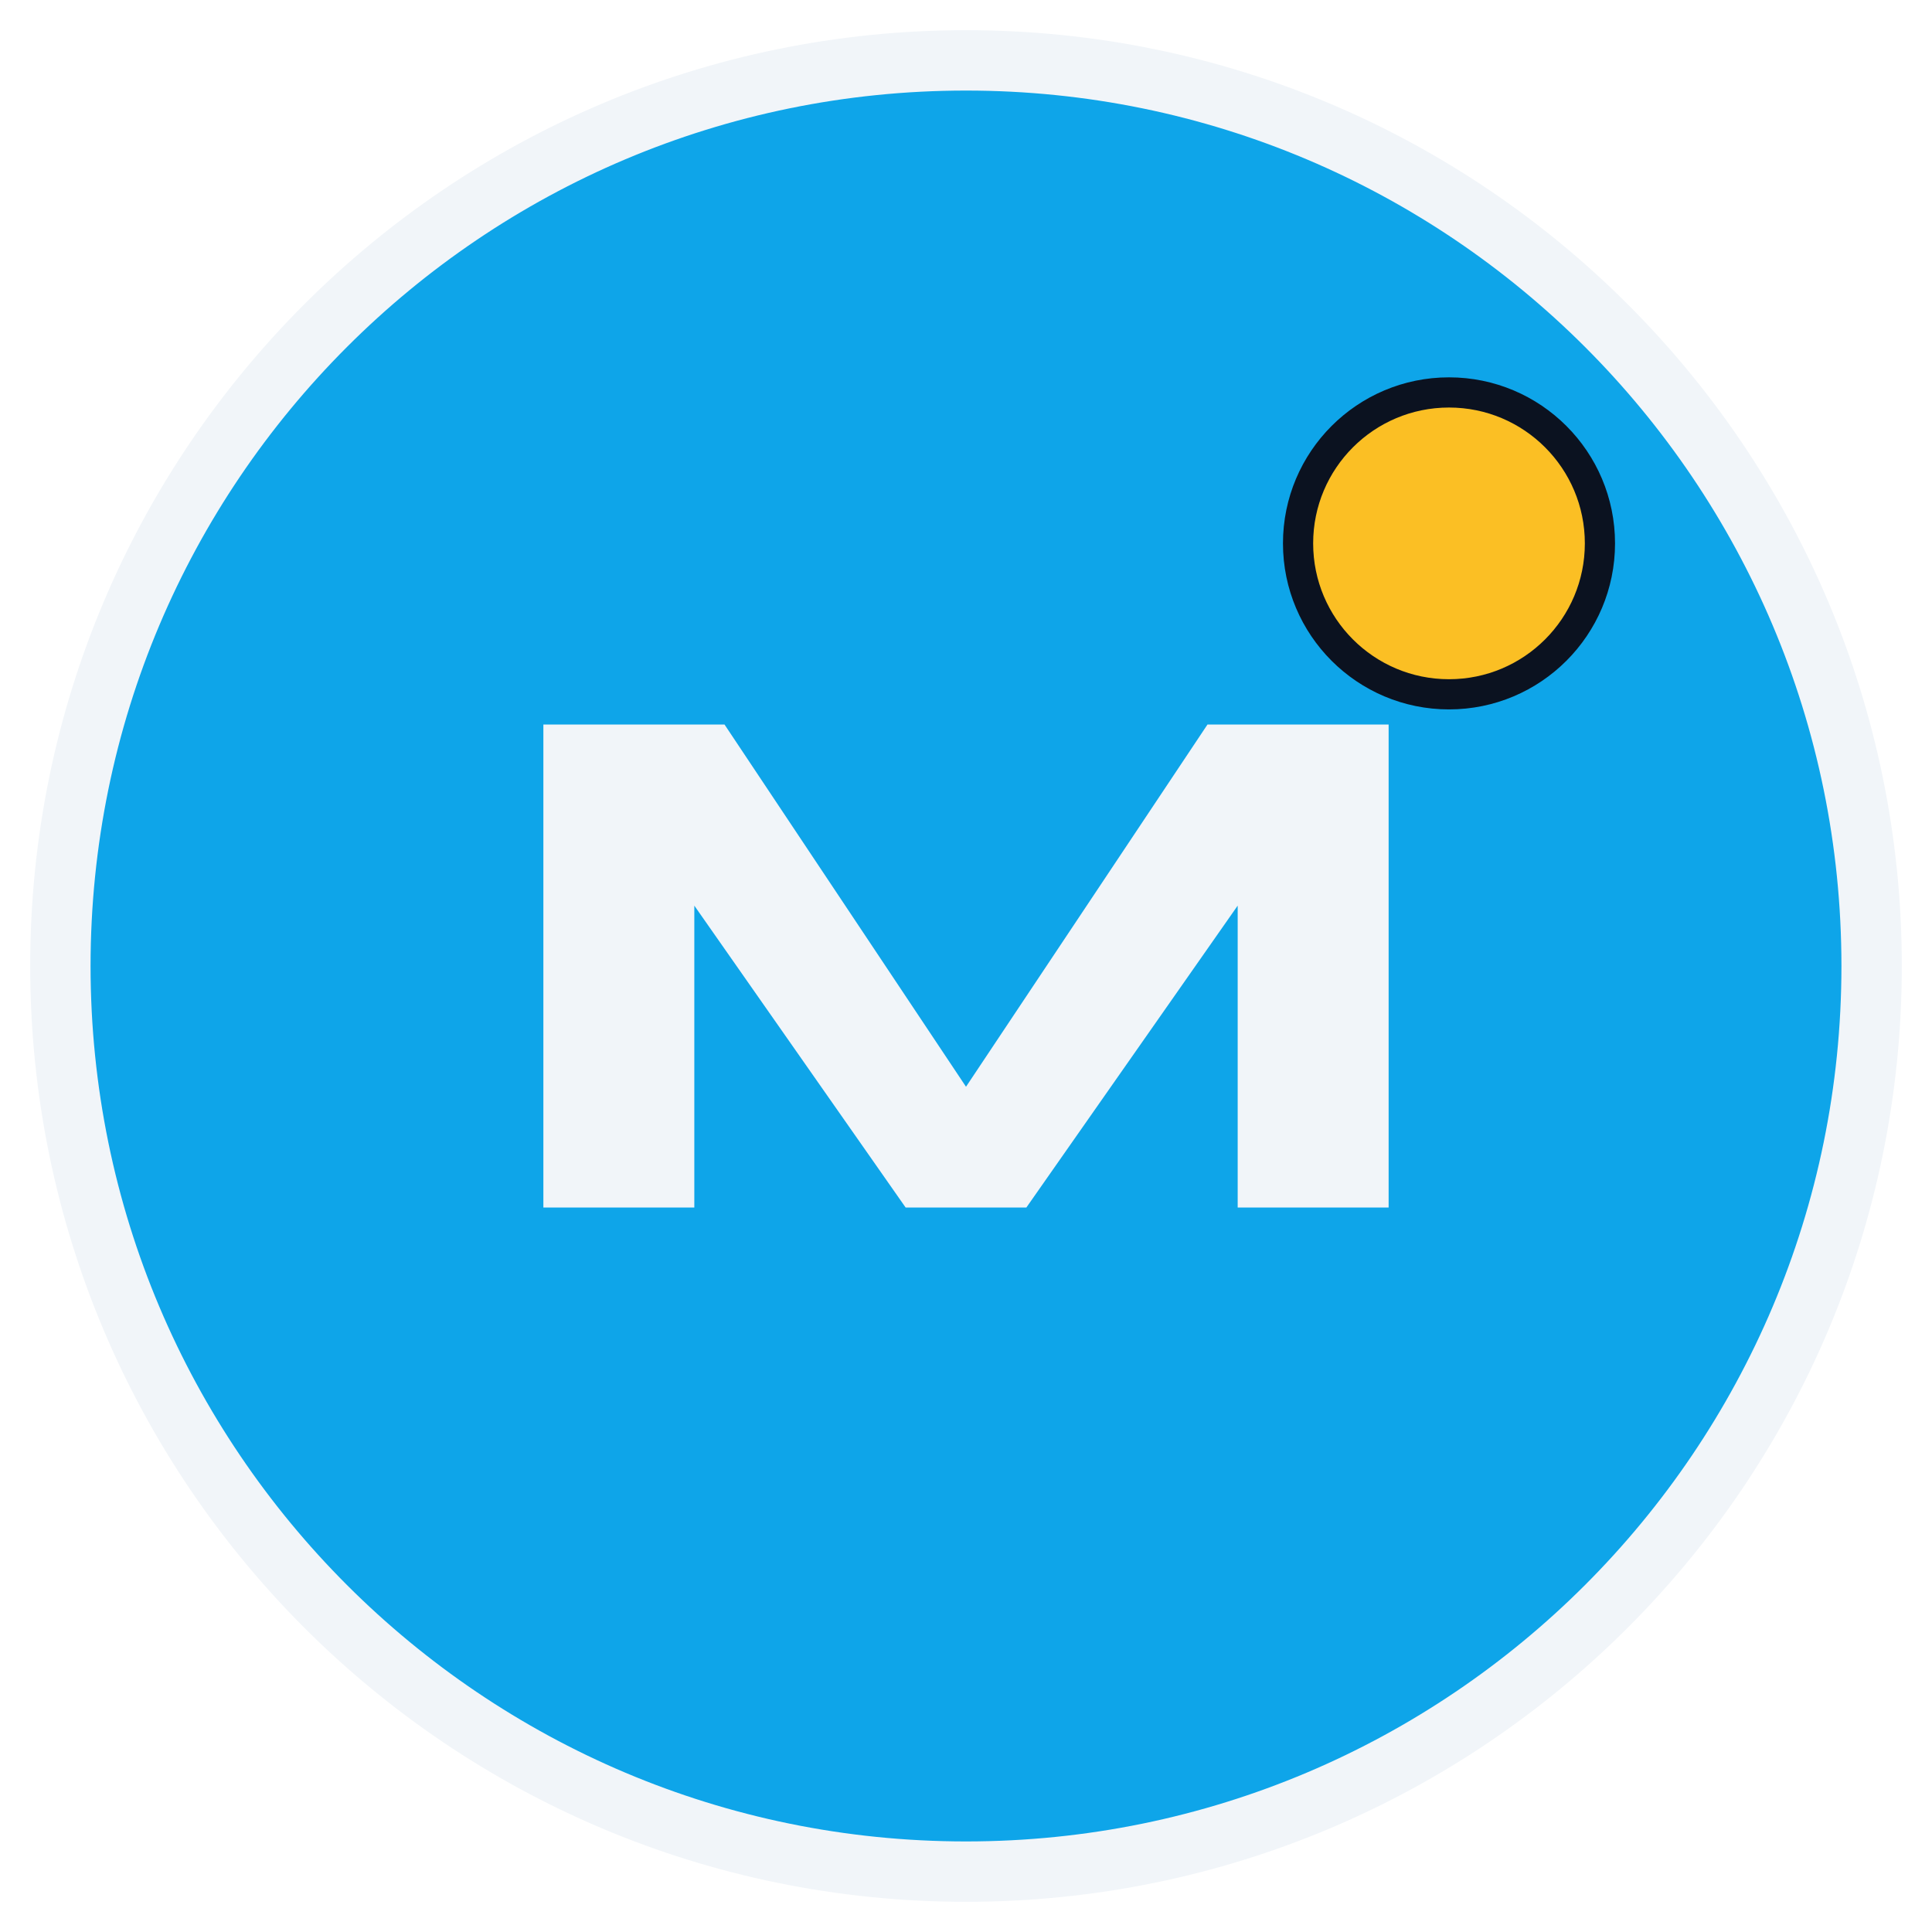
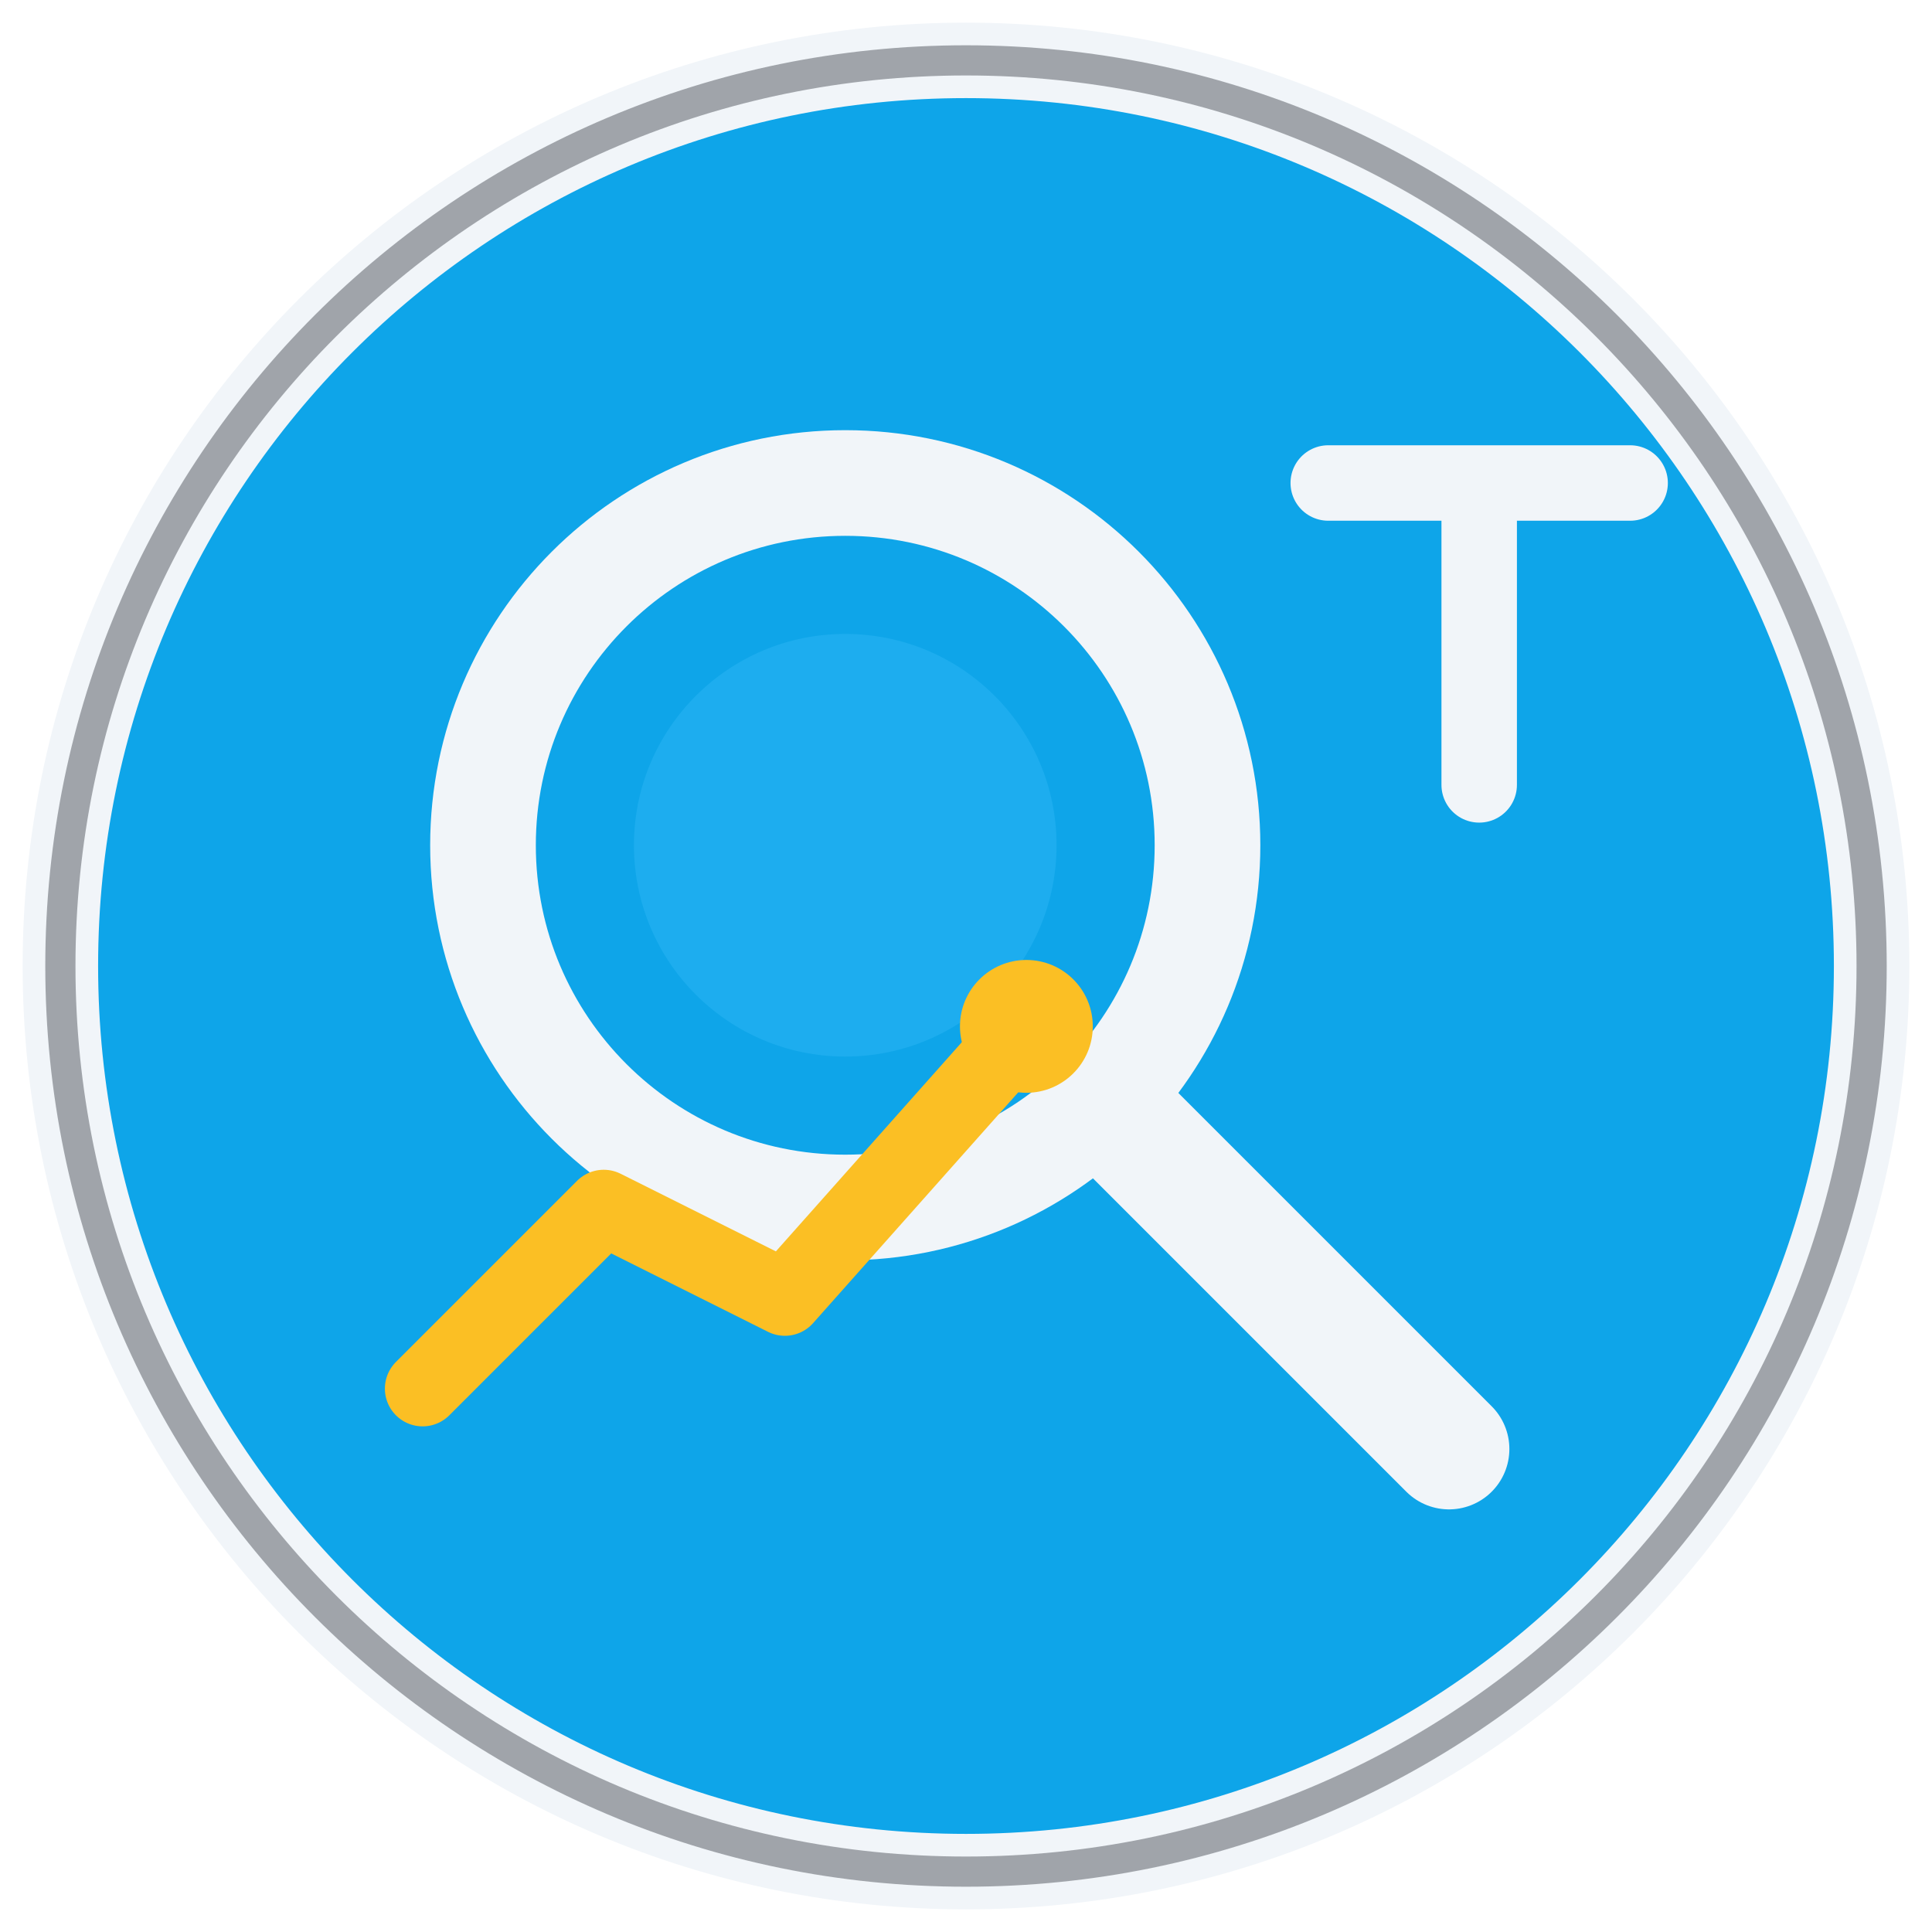
- <svg xmlns="http://www.w3.org/2000/svg" viewBox="0 0 64 64" width="64" height="64">
-   <circle cx="32" cy="32" r="30" fill="#0EA5E9" stroke="#F1F5F9" stroke-width="2" />
-   <path d="M18 40 V24 h6 l8 12 8-12 h6 v16 h-5 V30 l-7 10 h-4 l-7-10 v10z" fill="#F1F5F9" />
-   <circle cx="48" cy="18" r="5" fill="#FBBF24" stroke="#0B1220" stroke-width="1" />
+ <svg xmlns="http://www.w3.org/2000/svg" viewBox="0 0 64 64">
+   <circle cx="32" cy="32" r="30" fill="#0EA5E9" stroke="#F1F5F9" stroke-width="2.5" />
+   <circle cx="32" cy="32" r="30" fill="none" stroke="#0A0F18" stroke-width="1" opacity="0.35" />
+   <circle cx="28" cy="28" r="12" fill="none" stroke="#F1F5F9" stroke-width="3.5" />
+   <circle cx="28" cy="28" r="7" fill="#38BDF8" opacity="0.35" />
+   <path d="M37 37 L48 48" stroke="#F1F5F9" stroke-width="4" stroke-linecap="round" />
+   <path d="M14 46 L20 40 L26 43 L34 34" fill="none" stroke="#FBBF24" stroke-width="2.5" stroke-linecap="round" stroke-linejoin="round" />
+   <circle cx="34" cy="34" r="2.2" fill="#FBBF24" />
+   <path d="M44 16 H54 M49 16 V26" stroke="#F1F5F9" stroke-width="2.5" stroke-linecap="round" />
</svg>
